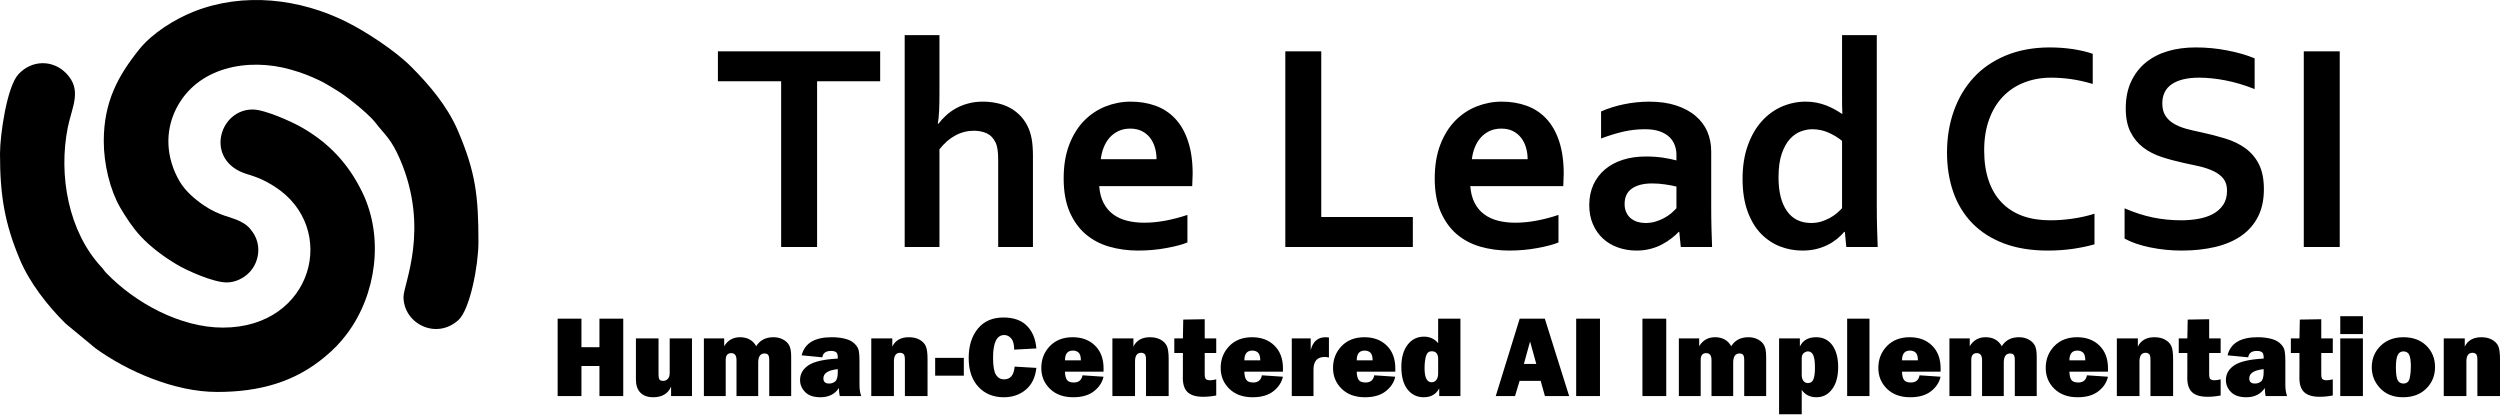
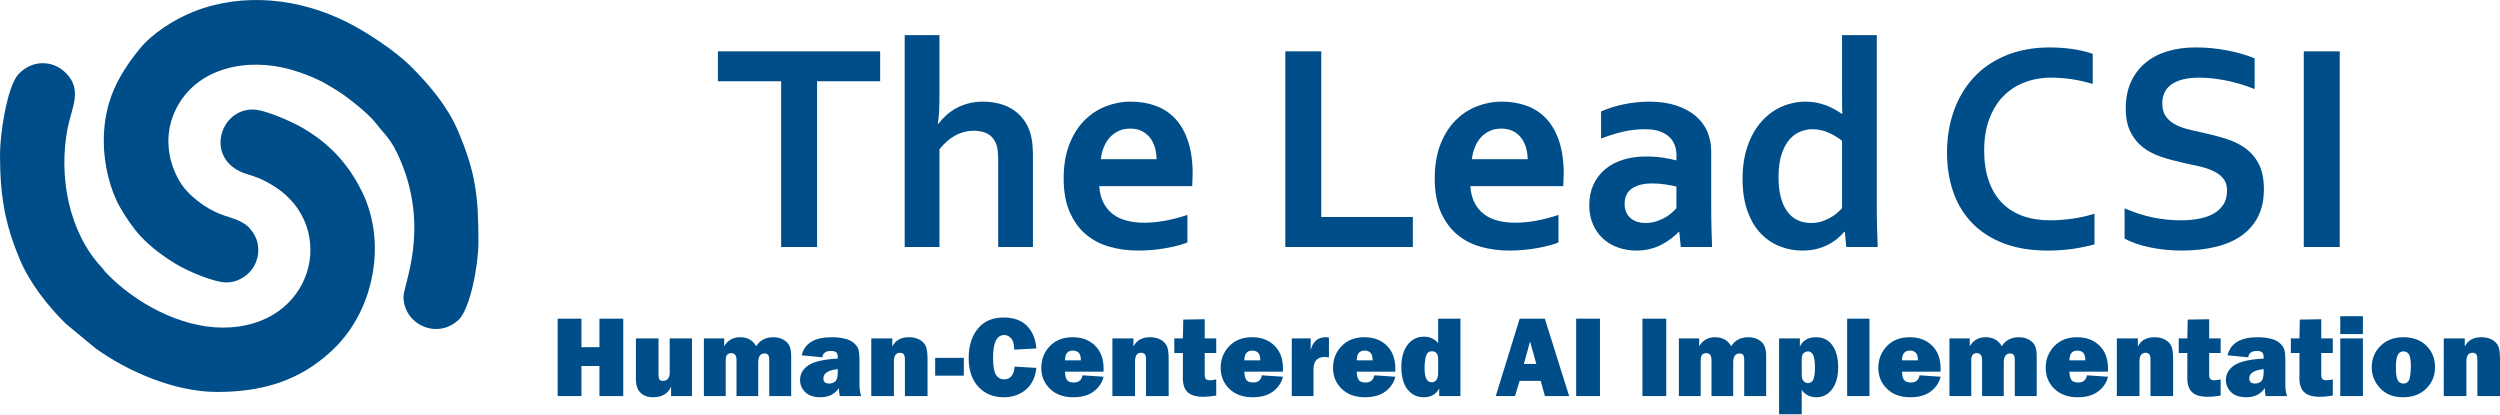
<svg xmlns="http://www.w3.org/2000/svg" width="2472" height="410" fill="none" viewBox="0 0 2472 410">
-   <path fill="currentColor" d="M807.946 244.208H772.4V80.368h-62.529V50.732h160.437v29.636h-62.362v163.84ZM928.931 91.812c0 7.268-.104 13.199-.334 17.878-.251 4.699-.648 8.897-1.253 12.656h.605c2.026-2.673 4.491-5.388 7.415-8.103 2.944-2.674 6.16-5.034 9.711-7.018 3.509-1.984 7.518-3.613 12.009-4.845 4.49-1.232 9.44-1.88 14.807-1.88 4.636 0 9.147.46 13.533 1.4 4.407.877 8.5 2.318 12.301 4.239 3.805 1.922 7.245 4.449 10.425 7.561 3.11 3.049 5.76 6.704 7.89 10.964 1.84 3.697 3.15 7.853 4.05 12.426.84 4.658 1.28 10.276 1.28 16.938v90.18h-34.359v-85.585c0-4.344-.208-7.895-.605-10.61-.397-2.757-1.024-5.137-2.026-7.163-2.026-4.24-4.887-7.247-8.625-8.981-3.76-1.733-8.062-2.61-12.886-2.61-6.621.083-12.761 1.67-18.421 4.782-5.638 3.049-10.776 7.602-15.517 13.575v96.592h-34.376V34.734h34.376v57.078Zm202.369 128.4c6.67 0 13.62-.648 20.83-1.984 7.26-1.337 14.57-3.258 21.99-5.723v27.213c-4.41 1.921-11.22 3.759-20.41 5.472-9.12 1.733-18.67 2.569-28.48 2.569-9.92 0-19.36-1.274-28.3-3.843-8.9-2.527-16.69-6.662-23.41-12.343-6.67-5.681-11.95-13.095-15.9-22.138-3.9-9.085-5.87-20.049-5.87-32.977 0-12.74 1.82-23.85 5.52-33.436 3.65-9.524 8.6-17.418 14.76-23.704 6.19-6.266 13.24-10.965 21.24-14.119 7.96-3.111 16.21-4.699 24.69-4.699 8.9 0 17.08 1.337 24.6 4.052 7.46 2.673 13.97 6.913 19.4 12.698 5.5 5.785 9.74 13.178 12.74 22.263 3.07 9.148 4.6 19.861 4.6 32.309-.11 4.782-.25 8.876-.44 12.238h-91.96c.5 6.516 1.92 12.051 4.35 16.687 2.42 4.595 5.53 8.354 9.48 11.215 3.9 2.861 8.44 4.992 13.64 6.266 5.22 1.336 10.86 1.984 16.93 1.984Zm-13.74-93.042c-4.34 0-8.18.794-11.59 2.381-3.36 1.629-6.29 3.738-8.75 6.516-2.46 2.757-4.39 5.973-5.83 9.628-1.48 3.655-2.42 7.56-2.9 11.695h55.09c0-4.135-.54-8.04-1.67-11.695-1.08-3.655-2.71-6.871-4.88-9.628-2.18-2.778-4.89-4.887-8.11-6.516-3.25-1.587-7.01-2.381-11.36-2.381ZM1306.46 50.732v163.841h90.56v29.635h-126.1V50.732h35.54Zm191.75 169.48c6.66 0 13.63-.648 20.84-1.984 7.27-1.337 14.58-3.258 21.97-5.723v27.213c-4.39 1.921-11.21 3.759-20.38 5.472-9.15 1.733-18.67 2.569-28.51 2.569-9.92 0-19.34-1.274-28.28-3.843-8.9-2.527-16.71-6.662-23.41-12.343-6.66-5.681-11.95-13.095-15.91-22.138-3.89-9.085-5.87-20.049-5.87-32.977 0-12.74 1.83-23.85 5.53-33.436 3.66-9.524 8.58-17.418 14.77-23.704 6.16-6.266 13.24-10.965 21.24-14.119 7.93-3.111 16.18-4.699 24.68-4.699 8.88 0 17.09 1.337 24.58 4.052 7.46 2.673 14 6.913 19.43 12.698 5.47 5.785 9.71 13.178 12.74 22.263 3.04 9.148 4.57 19.861 4.57 32.309-.08 4.782-.23 8.876-.44 12.238h-91.93c.48 6.516 1.92 12.051 4.34 16.687 2.42 4.595 5.51 8.354 9.48 11.215 3.89 2.861 8.44 4.992 13.62 6.266 5.24 1.336 10.86 1.984 16.94 1.984Zm-13.72-93.042c-4.35 0-8.21.794-11.62 2.381-3.36 1.629-6.26 3.738-8.73 6.516-2.46 2.757-4.4 5.973-5.82 9.628-1.49 3.655-2.43 7.56-2.93 11.695h55.12c0-4.135-.55-8.04-1.67-11.695-1.09-3.655-2.72-6.871-4.91-9.628-2.17-2.778-4.89-4.887-8.08-6.516-3.26-1.587-7.02-2.381-11.36-2.381Zm175.99 102.127h-.6c-1.93 2.025-4.2 4.093-6.92 6.223-2.71 2.11-5.82 4.135-9.27 6.015-3.47 1.88-7.31 3.362-11.55 4.49-4.26 1.149-8.85 1.734-13.78 1.734-6.67 0-12.89-1.024-18.67-3.112-5.83-2.068-10.76-5.075-14.92-8.981-4.13-3.905-7.41-8.583-9.77-14.18-2.38-5.535-3.55-11.738-3.55-18.567 0-7.539 1.38-14.264 4.09-20.3 2.76-5.973 6.62-11.006 11.51-15.141 4.93-4.156 10.82-7.31 17.67-9.482 6.83-2.172 14.43-3.258 22.72-3.258 6.08 0 11.65.397 16.79 1.128 5.08.793 9.59 1.733 13.43 2.757v-5.618c0-3.258-.54-6.433-1.67-9.44-1.09-3.049-2.86-5.723-5.35-8.104-2.46-2.36-5.68-4.197-9.62-5.618-3.95-1.378-8.8-2.067-14.48-2.067-6.91 0-13.86.731-20.82 2.255-6.91 1.546-14.47 3.864-22.58 6.913v-26.753c7.06-3.07 14.52-5.43 22.43-7.059 7.94-1.692 16.19-2.527 24.88-2.632 10.23 0 19.21 1.253 26.88 3.76 7.64 2.527 14.12 5.973 19.25 10.379 5.18 4.386 9.09 9.566 11.66 15.539 2.5 5.994 3.8 12.51 3.8 19.506v52.838c0 9.294.08 17.251.29 23.913.19 6.621.4 12.531.58 17.773h-30.95l-1.48-14.911Zm-2.82-44.84c-3.26-.794-7.02-1.483-11.26-2.13-4.24-.627-8.54-.94-12.84-.94-8.4 0-15.02 1.692-19.84 4.991-4.89 3.363-7.31 8.438-7.31 15.309 0 3.174.54 5.931 1.67 8.291 1.09 2.381 2.57 4.365 4.45 5.89 1.88 1.524 4.09 2.715 6.56 3.508 2.52.731 5.2 1.128 7.95 1.128 3.47 0 6.77-.439 9.84-1.378 3.05-.898 5.91-2.068 8.48-3.467a40.452 40.452 0 0 0 7.02-4.678c2.07-1.776 3.86-3.467 5.28-5.096v-21.428Zm133.08 36.047c3.36 0 6.58-.439 9.63-1.274a47.633 47.633 0 0 0 8.6-3.509c2.72-1.482 5.08-3.07 7.16-4.803 2.07-1.775 3.85-3.446 5.29-5.075v-66.56c-4.05-3.32-8.61-6.035-13.6-8.249-5.03-2.172-10.36-3.258-15.93-3.258-3.57 0-7.31.731-11.22 2.172-3.9 1.42-7.45 3.884-10.71 7.393-3.22 3.467-5.93 8.312-8.1 14.473-2.18 6.182-3.26 14.076-3.26 23.6 0 14.139 2.71 25.145 8.2 33.04 5.43 7.957 13.43 11.946 23.94 12.05Zm-67.69-43.607c0-12.239 1.67-23.203 5.08-32.789 3.36-9.566 8-17.627 13.82-24.143 5.83-6.516 12.55-11.361 20.05-14.619 7.56-3.217 15.37-4.846 23.46-4.846 3.8 0 7.37.355 10.77 1.003 3.36.689 6.56 1.629 9.53 2.757 3 1.19 5.78 2.464 8.39 3.905 2.61 1.483 5.03 2.966 7.27 4.49h.29c-.1-1.921-.21-4.636-.25-8.145-.04-3.55-.04-7.351-.04-11.507V34.734h34.35v167.788c0 9.294.11 17.251.3 23.913.21 6.621.39 12.594.6 17.773h-31.05l-1.44-14.953h-.59c-2.03 2.401-4.45 4.782-7.31 7.101-2.86 2.276-5.97 4.302-9.44 5.973-3.4 1.691-7.2 3.007-11.3 4.009-4.11.94-8.54 1.421-13.38 1.421-7.67 0-14.98-1.337-21.98-4.052-6.97-2.715-13.24-6.85-18.81-12.489-5.54-5.681-9.99-13.032-13.35-22.18-3.3-9.085-4.97-19.798-4.97-32.141ZM2028.22 76.798c-9.63 0-18.57 1.587-26.71 4.803-8.17 3.154-15.12 7.79-20.95 13.868-5.87 6.077-10.42 13.575-13.68 22.513-3.3 8.939-4.93 19.172-4.93 30.617 0 11.424 1.49 21.449 4.49 30.074 2.97 8.647 7.25 15.852 12.89 21.637 5.57 5.785 12.38 10.171 20.44 13.136 8.05 2.903 17.19 4.386 27.41 4.386 7.35 0 14.8-.543 22.4-1.671 7.67-1.086 14.77-2.715 21.45-4.845v30.283c-6.76 1.921-14.03 3.404-21.82 4.532-7.85 1.086-15.96 1.629-24.35 1.629-16.4 0-30.83-2.318-43.26-7.017-12.4-4.679-22.82-11.299-31.22-19.841-8.33-8.542-14.66-18.775-18.86-30.659-4.19-11.904-6.32-25.103-6.32-39.472 0-14.765 2.27-28.424 6.76-41.08 4.49-12.635 10.97-23.6 19.47-32.83 8.43-9.294 19-16.542 31.7-21.888 12.7-5.284 27.07-7.999 43.06-8.082 8.19 0 15.94.543 23.31 1.629 7.31 1.127 13.93 2.652 19.8 4.678V83.02c-7.71-2.318-14.91-3.884-21.57-4.824-6.62-.94-13.14-1.4-19.51-1.4Zm173.87 111.754c0-4.887-1.2-8.876-3.62-11.905-2.42-3.049-5.68-5.513-9.81-7.455-4.16-1.964-8.8-3.509-13.93-4.741-5.14-1.17-10.57-2.36-16.21-3.509-7.5-1.671-14.7-3.592-21.51-5.868-6.83-2.277-12.85-5.431-18.05-9.42-5.18-4.009-9.31-9.105-12.38-15.266-3.11-6.182-4.64-13.889-4.64-23.161 0-10.213 1.78-19.11 5.37-26.712 3.57-7.56 8.46-13.826 14.58-18.817 6.18-4.95 13.32-8.646 21.63-11.11 8.23-2.465 17.53-3.697 27.84-3.697 10.32 0 20.7.981 31.12 3.007 10.42 2.026 19.36 4.636 26.9 7.79v30.387c-10.02-3.968-19.65-6.829-28.88-8.604-9.19-1.775-17.88-2.673-25.96-2.673-11.66 0-20.66 2.13-26.96 6.37-6.33 4.26-9.49 10.63-9.49 19.13 0 4.929 1.03 8.98 3.12 12.196 2.06 3.154 4.82 5.765 8.37 7.853 3.57 2.068 7.67 3.739 12.3 5.033 4.6 1.233 9.48 2.36 14.66 3.446 8.21 1.734 16.02 3.76 23.41 6.036 7.46 2.214 14.08 5.367 19.87 9.419 5.72 4.114 10.31 9.336 13.68 15.852 3.34 6.516 5.03 14.869 5.03 24.999 0 10.421-1.92 19.443-5.79 27.045-3.84 7.623-9.33 13.93-16.43 18.922-7.06 4.929-15.67 8.646-25.77 11.069-10.18 2.402-21.24 3.592-33.29 3.592-10.53 0-20.89-1.023-31.06-3.112-10.17-2.067-18.63-4.991-25.4-8.73V205.99c9.59 4.157 18.88 7.164 27.97 9.044 9.02 1.858 18.42 2.798 28.05 2.798 5.57 0 11.11-.438 16.47-1.378 5.39-.877 10.24-2.465 14.54-4.678 4.28-2.235 7.75-5.243 10.36-9.106 2.61-3.801 3.91-8.479 3.91-14.118Zm75.89 55.658V50.733h35.55V244.21h-35.55Z" />
-   <path fill="currentColor" fill-rule="evenodd" d="M102.605 139.615c0 22.723 6.266 48.411 16.186 65.516 5.555 9.586 12.573 20.132 20.133 28.319 10.129 10.944 23.328 20.655 36.256 28.32 9.607 5.701 35.671 17.501 49.016 17.501 9.231 0 17.23-4.782 21.908-9.44 10.297-10.275 12.719-27.4 3.885-40.119-3.968-5.723-7.038-8.145-13.408-11.278-7.623-3.738-19.799-5.158-34.439-14.974-9.44-6.349-19.026-14.557-24.811-24.582-12.719-22.096-14.828-48.118-3.195-71.258 20.759-41.29 70.945-50.855 113.299-38.846 10.735 3.05 18.985 6.245 28.278 10.672 4.302 2.026 8.229 4.407 12.218 6.788 4.365 2.61 8.207 5.012 12.155 7.79 3.884 2.757 7.456 5.66 11.277 8.667 5.994 4.762 15.685 13.136 20.071 18.88 8.855 11.591 15.12 15.183 24.038 35.817 29.803 69.024 3.509 123.679 3.509 136.127 0 26.544 32.371 42.876 54.3 22.952 11.445-10.421 19.799-53.987 19.799-77.106 0-45.508-2.778-69.129-20.217-109.917-10.505-24.602-28.445-45.55-46.03-63.218-15.872-15.956-44.442-34.648-63.886-44.4-46.114-23.12-102.022-30.012-151.749-10.193-18.712 7.477-40.683 21.24-53.318 36.925-21.01 26.106-35.275 51.94-35.275 91.057Z" clip-rule="evenodd" />
-   <path fill="currentColor" fill-rule="evenodd" d="M0 151.979c0 41.707 4.72 68.878 19.402 104.09 9.649 23.224 27.505 46.113 45.424 63.823l29.615 24.519c31.034 22.451 77.9 43.148 120.254 43.148 41.247 0 76.543-9.503 106.679-34.857 8.479-7.121 14.933-13.554 21.846-22.806 29.113-39.033 36.443-95.297 15.245-139.301-13.846-28.737-33.415-49.747-61.777-65.536-8.708-4.845-34.856-16.791-46.844-16.791-31.849 0-46.009 45.111-12.698 61.15 8.751 4.198 17.126 4.031 34.355 15.037 63.678 40.642 38.512 139.468-51.104 139.468-42.271 0-86.964-24.56-115.201-53.903-2.276-2.339-2.589-3.425-4.72-5.723-32.621-34.856-42.98-90.618-33.436-138.382 4.01-20.028 14.598-36.966-1.692-53.527-13.345-13.576-33.958-13.158-47.074.96C6.788 85.691 0 133.56 0 151.98Z" clip-rule="evenodd" />
-   <path fill="currentColor" d="M616.266 315.087v76.563h-23.537v-29.74h-17.793v29.74h-23.538v-76.563h23.538v28.236h17.793v-28.236h23.537Zm67.959 19.506v57.057H663.57v-9.377c-3.028 7.017-8.938 10.526-17.731 10.526-5.409 0-9.607-1.525-12.593-4.532-2.966-2.987-4.449-7.31-4.449-12.907v-40.767h22.368v35.88c0 2.276.313 3.843.919 4.762.647.919 1.838 1.378 3.634 1.378 1.921 0 3.467-.689 4.678-2.047 1.211-1.357 1.796-3.299 1.796-5.764v-34.209h22.033Zm98.096 57.057h-21.699v-35.692c0-2.381-.355-4.052-1.045-5.012-.689-.961-1.879-1.42-3.634-1.42-4.135 0-6.223 3.028-6.223 9.126v32.998h-21.47V356c0-4.553-1.754-6.829-5.263-6.829-3.613 0-5.409 2.276-5.409 6.829v35.65h-21.574v-57.057h20.071v7.727c3.613-5.91 8.813-8.876 15.663-8.876 7.331 0 12.698 2.966 15.998 8.876 3.696-5.91 9.377-8.876 17.021-8.876 3.655 0 6.871.773 9.628 2.298 2.798 1.524 4.803 3.508 6.056 5.91 1.232 2.402 1.88 6.14 1.88 11.194v38.804Zm69.254 0h-21.219c-.543-2.443-.815-5.096-.815-7.978-4.03 6.078-10.129 9.127-18.316 9.127-6.745 0-11.779-1.734-15.12-5.159-3.342-3.446-5.012-7.372-5.012-11.8 0-6.014 2.735-10.86 8.207-14.577 5.472-3.718 15.162-5.952 29.093-6.704v-1.295c0-2.527-.564-4.198-1.692-5.033-1.128-.815-2.799-1.232-4.971-1.232-5.137 0-7.998 2.088-8.604 6.307l-20.425-1.963c2.903-11.926 12.823-17.899 29.719-17.899 4.594 0 8.813.46 12.656 1.379s6.892 2.339 9.126 4.281c2.235 1.963 3.739 4.01 4.511 6.161.773 2.193 1.149 6.349 1.149 12.51v22.764c0 4.324.585 8.041 1.713 11.111Zm-23.182-26.649c-9.482 1.003-14.223 4.052-14.223 9.127 0 3.404 1.88 5.117 5.639 5.117 2.381 0 4.407-.711 6.077-2.131 1.671-1.399 2.507-4.532 2.507-9.377v-2.736Zm88.76 26.649h-22.389v-35.922c0-2.965-.438-4.845-1.357-5.659-.919-.815-2.047-1.233-3.425-1.233-4.052 0-6.078 2.841-6.078 8.521v34.293h-22.388v-57.057h20.78v8.082c3.049-6.14 8.521-9.231 16.395-9.231 4.135 0 7.623.815 10.505 2.402 2.84 1.587 4.887 3.634 6.119 6.161 1.211 2.506 1.838 6.892 1.838 13.137v36.506Zm35.88-37.78v17.564h-28.341V353.87h28.341Zm50.247 8.625 21.47 1.274c-1 9.356-4.47 16.52-10.38 21.511-5.91 5.013-13.18 7.519-21.803 7.519-10.4 0-18.775-3.446-25.145-10.317-6.39-6.871-9.586-16.374-9.586-28.466 0-12.009 3.028-21.679 9.064-29.051 6.057-7.351 14.494-11.027 25.312-11.027 10.128 0 17.898 2.778 23.348 8.375 5.41 5.576 8.48 13.011 9.19 22.221l-21.93 1.191c0-5.096-.96-8.772-2.922-11.048-1.942-2.277-4.26-3.405-6.892-3.405-7.372 0-11.069 7.435-11.069 22.347 0 8.333.961 14.014 2.882 17 1.922 3.008 4.616 4.49 8.083 4.49 6.182 0 9.648-4.197 10.378-12.614Zm67.1 8.605 20.78 1.399c-1.23 5.618-4.38 10.4-9.46 14.369-5.05 3.947-11.9 5.931-20.53 5.931-9.6 0-17.25-2.778-22.97-8.333-5.72-5.556-8.56-12.427-8.56-20.634 0-8.542 2.8-15.727 8.46-21.595 5.64-5.869 13.17-8.793 22.57-8.793 9.13 0 16.48 2.757 22.1 8.292 5.64 5.513 8.44 13.032 8.44 22.555 0 .773 0 1.859-.05 3.237h-38.11c.08 3.634.71 6.307 1.92 8.062 1.17 1.733 3.45 2.631 6.83 2.631 4.87 0 7.73-2.381 8.58-7.121Zm-1.6-14.808c-.05-3.822-.82-6.37-2.3-7.685-1.48-1.316-3.34-1.964-5.58-1.964-5.24 0-7.85 3.217-7.85 9.649h15.73Zm86.79 35.358h-22.39v-35.922c0-2.965-.43-4.845-1.35-5.659-.92-.815-2.05-1.233-3.43-1.233-4.05 0-6.08 2.841-6.08 8.521v34.293h-22.38v-57.057h20.78v8.082c3.05-6.14 8.52-9.231 16.39-9.231 4.16 0 7.62.815 10.51 2.402 2.84 1.587 4.88 3.634 6.11 6.161 1.24 2.506 1.84 6.892 1.84 13.137v36.506Zm47.04-57.057v14.473h-11.39v21.01c0 2.903.55 4.595 1.63 5.138 1.09.543 2.22.814 3.36.814 1.8 0 3.91-.313 6.4-.919v15.956c-4.41.836-8.76 1.274-13 1.274-6.89 0-11.94-1.483-15.18-4.448-3.21-2.945-4.84-7.665-4.84-14.139l.06-6.683v-18.003h-8.5v-14.473h8.5l.35-18.587 21.22-.355v18.942h11.39Zm45.15 36.507 20.78 1.399c-1.23 5.618-4.39 10.4-9.44 14.369-5.06 3.947-11.91 5.931-20.53 5.931-9.61 0-17.27-2.778-23-8.333-5.7-5.556-8.56-12.427-8.56-20.634 0-8.542 2.82-15.727 8.46-21.595 5.64-5.869 13.18-8.793 22.6-8.793 9.1 0 16.48 2.757 22.09 8.292 5.62 5.513 8.44 13.032 8.44 22.555 0 .773-.02 1.859-.06 3.237h-38.12c.09 3.634.71 6.307 1.93 8.062 1.19 1.733 3.46 2.631 6.82 2.631 4.89 0 7.73-2.381 8.59-7.121Zm-1.61-14.808c-.04-3.822-.79-6.37-2.3-7.685-1.48-1.316-3.34-1.964-5.55-1.964-5.24 0-7.88 3.217-7.88 9.649h15.73Zm52.63 35.358h-21.47v-57.057h18.71v11.654c2.13-8.542 7.04-12.803 14.79-12.803.79 0 1.86.084 3.24.23v19.841c-1.57-.355-2.97-.564-4.18-.564-7.39 0-11.09 4.156-11.09 12.447v26.252Zm60.08-20.55 20.76 1.399c-1.21 5.618-4.36 10.4-9.44 14.369-5.05 3.947-11.9 5.931-20.53 5.931-9.6 0-17.25-2.778-22.97-8.333-5.72-5.556-8.58-12.427-8.58-20.634 0-8.542 2.82-15.727 8.46-21.595 5.63-5.869 13.17-8.793 22.59-8.793 9.11 0 16.48 2.757 22.1 8.292 5.62 5.513 8.44 13.032 8.44 22.555 0 .773-.02 1.859-.07 3.237h-38.09c.06 3.634.69 6.307 1.9 8.062 1.19 1.733 3.47 2.631 6.83 2.631 4.89 0 7.73-2.381 8.6-7.121Zm-1.6-14.808c-.05-3.822-.82-6.37-2.3-7.685-1.5-1.316-3.36-1.964-5.58-1.964-5.24 0-7.85 3.217-7.85 9.649h15.73Zm86.81 35.358h-20.98v-7.581c-3.12 5.806-8.21 8.73-15.33 8.73-6.56 0-11.89-2.569-15.98-7.707-4.07-5.137-6.12-12.593-6.12-22.367 0-9.148 2.05-16.416 6.16-21.804 4.09-5.367 9.52-8.041 16.27-8.041 5.66 0 10.3 2.131 13.95 6.433v-24.226h22.03v76.563Zm-22.03-36.653c0-5.095-2.11-7.664-6.29-7.664-2.94 0-4.86 1.629-5.78 4.887-.9 3.237-1.36 7.226-1.36 11.925 0 9.231 2.34 13.846 7.02 13.846 1.77 0 3.3-.73 4.53-2.192 1.25-1.462 1.88-3.697 1.88-6.684v-14.118Zm105.59 36.653-4.21-15.037h-20.85l-4.53 15.037h-19.05l23.69-76.563h24.83l24.08 76.563h-23.96Zm-20.8-31.807h12.26l-6.16-22.18-6.1 22.18Zm75.23-44.756v76.563h-23.54v-76.563h23.54Zm65.52 0v76.563h-23.54v-76.563h23.54Zm98.8 76.563h-21.7v-35.692c0-2.381-.33-4.052-1.02-5.012-.69-.961-1.9-1.42-3.64-1.42-4.15 0-6.24 3.028-6.24 9.126v32.998h-21.45V356c0-4.553-1.77-6.829-5.26-6.829-3.64 0-5.43 2.276-5.43 6.829v35.65h-21.58v-57.057h20.1v7.727c3.59-5.91 8.79-8.876 15.64-8.876 7.35 0 12.7 2.966 16.02 8.876 3.69-5.91 9.37-8.876 17-8.876 3.65 0 6.87.773 9.65 2.298 2.79 1.524 4.8 3.508 6.03 5.91 1.25 2.402 1.88 6.14 1.88 11.194v38.804Zm35.17 18.003h-22.39v-75.06h20.55v8.082c2.88-6.14 8.25-9.231 16.1-9.231 6.81 0 12.14 2.632 16 7.916 3.85 5.304 5.77 12.489 5.77 21.615 0 9.106-1.97 16.374-5.91 21.741-3.93 5.368-9.13 8.083-15.6 8.083-6.35 0-11.2-2.444-14.52-7.289v24.143Zm0-38.888c0 2.548.56 4.511 1.73 5.911 1.15 1.399 2.59 2.109 4.31 2.109 2.67 0 4.51-1.253 5.53-3.738 1-2.486 1.5-6.307 1.5-11.445 0-5.952-.56-10.129-1.73-12.531-1.15-2.423-2.88-3.613-5.18-3.613-1.4 0-2.76.522-4.11 1.608-1.36 1.107-2.05 2.861-2.05 5.326v16.373Zm66.98-55.678v76.563h-22.06v-76.563h22.06Zm49.52 56.013 20.78 1.399c-1.24 5.618-4.39 10.4-9.44 14.369-5.06 3.947-11.91 5.931-20.53 5.931-9.61 0-17.28-2.778-22.98-8.333-5.72-5.556-8.58-12.427-8.58-20.634 0-8.542 2.82-15.727 8.46-21.595 5.64-5.869 13.18-8.793 22.6-8.793 9.1 0 16.47 2.757 22.09 8.292 5.62 5.513 8.44 13.032 8.44 22.555 0 .773-.02 1.859-.06 3.237h-38.12c.08 3.634.71 6.307 1.92 8.062 1.19 1.733 3.47 2.631 6.83 2.631 4.89 0 7.73-2.381 8.59-7.121Zm-1.61-14.808c-.04-3.822-.8-6.37-2.3-7.685-1.48-1.316-3.34-1.964-5.56-1.964-5.24 0-7.87 3.217-7.87 9.649h15.73Zm117.47 35.358h-21.67v-35.692c0-2.381-.36-4.052-1.05-5.012-.69-.961-1.88-1.42-3.63-1.42-4.16 0-6.23 3.028-6.23 9.126v32.998h-21.47V356c0-4.553-1.75-6.829-5.26-6.829-3.61 0-5.41 2.276-5.41 6.829v35.65h-21.59v-57.057h20.09v7.727c3.59-5.91 8.81-8.876 15.66-8.876 7.33 0 12.7 2.966 16 8.876 3.7-5.91 9.38-8.876 17.02-8.876 3.66 0 6.85.773 9.63 2.298 2.8 1.524 4.8 3.508 6.06 5.91 1.23 2.402 1.85 6.14 1.85 11.194v38.804Zm49.67-20.55 20.76 1.399c-1.21 5.618-4.37 10.4-9.44 14.369-5.06 3.947-11.91 5.931-20.53 5.931-9.61 0-17.25-2.778-22.98-8.333-5.72-5.556-8.58-12.427-8.58-20.634 0-8.542 2.82-15.727 8.46-21.595 5.66-5.869 13.18-8.793 22.6-8.793 9.1 0 16.47 2.757 22.09 8.292 5.62 5.513 8.44 13.032 8.44 22.555 0 .773-.02 1.859-.06 3.237h-38.1c.07 3.634.71 6.307 1.9 8.062 1.19 1.733 3.47 2.631 6.83 2.631 4.89 0 7.73-2.381 8.61-7.121Zm-1.61-14.808c-.04-3.822-.81-6.37-2.3-7.685-1.5-1.316-3.36-1.964-5.57-1.964-5.25 0-7.86 3.217-7.86 9.649h15.73Zm86.8 35.358h-22.39v-35.922c0-2.965-.44-4.845-1.36-5.659-.92-.815-2.05-1.233-3.42-1.233-4.06 0-6.08 2.841-6.08 8.521v34.293h-22.39v-57.057h20.78v8.082c3.05-6.14 8.52-9.231 16.39-9.231 4.14 0 7.63.815 10.51 2.402 2.84 1.587 4.89 3.634 6.12 6.161 1.21 2.506 1.84 6.892 1.84 13.137v36.506Zm47.01-57.057v14.473h-11.36v21.01c0 2.903.54 4.595 1.63 5.138a7.28 7.28 0 0 0 3.34.814c1.79 0 3.92-.313 6.39-.919v15.956c-4.39.836-8.73 1.274-12.99 1.274-6.89 0-11.93-1.483-15.16-4.448-3.22-2.945-4.85-7.665-4.85-14.139l.06-6.683v-18.003h-8.5v-14.473h8.5l.34-18.587 21.24-.355v18.942h11.36Zm65.7 57.057h-21.24c-.54-2.443-.79-5.096-.79-7.978-4.05 6.078-10.15 9.127-18.34 9.127-6.72 0-11.76-1.734-15.12-5.159-3.34-3.446-5.01-7.372-5.01-11.8 0-6.014 2.73-10.86 8.21-14.577 5.47-3.718 15.18-5.952 29.11-6.704v-1.295c0-2.527-.58-4.198-1.71-5.033-1.13-.815-2.8-1.232-4.97-1.232-5.14 0-8 2.088-8.59 6.307l-20.44-1.963c2.92-11.926 12.82-17.899 29.74-17.899 4.59 0 8.79.46 12.63 1.379 3.84.919 6.89 2.339 9.13 4.281 2.23 1.963 3.76 4.01 4.51 6.161.77 2.193 1.15 6.349 1.15 12.51v22.764c0 4.324.58 8.041 1.73 11.111Zm-23.18-26.649c-9.5 1.003-14.24 4.052-14.24 9.127 0 3.404 1.88 5.117 5.64 5.117 2.38 0 4.4-.711 6.09-2.131 1.65-1.399 2.51-4.532 2.51-9.377v-2.736Zm68.36-30.408v14.473h-11.39v21.01c0 2.903.55 4.595 1.63 5.138 1.09.543 2.22.814 3.36.814 1.8 0 3.91-.313 6.4-.919v15.956c-4.41.836-8.76 1.274-13.02 1.274-6.87 0-11.92-1.483-15.16-4.448-3.21-2.945-4.84-7.665-4.84-14.139l.06-6.683v-18.003h-8.5v-14.473h8.5l.35-18.587 21.22-.355v18.942h11.39Zm29.78-21.929v17.689h-22.39v-17.689h22.39Zm0 21.929v57.057h-22.39v-57.057h22.39Zm39.64 58.206c-9.46 0-16.96-2.966-22.52-8.834-5.57-5.89-8.37-12.803-8.37-20.718 0-8.5 2.92-15.601 8.73-21.282 5.8-5.68 13.34-8.521 22.66-8.521 9.37 0 16.91 2.799 22.62 8.396 5.7 5.618 8.56 12.635 8.56 21.094 0 8.5-2.9 15.6-8.67 21.302-5.78 5.702-13.43 8.563-23.01 8.563Zm.33-13.554c3.45 0 5.58-1.797 6.31-5.41.77-3.592 1.15-7.372 1.15-11.298 0-5.347-.53-9.19-1.59-11.549-1.11-2.36-3.01-3.53-5.81-3.53-2.57 0-4.45 1.211-5.62 3.655-1.19 2.422-1.79 6.411-1.79 11.988 0 6.537.63 10.86 1.84 12.969 1.23 2.13 3.07 3.175 5.51 3.175ZM2472 391.65h-22.37v-35.922c0-2.965-.44-4.845-1.36-5.659-.91-.815-2.04-1.233-3.42-1.233-4.05 0-6.08 2.841-6.08 8.521v34.293h-22.39v-57.057h20.78v8.082c3.05-6.14 8.53-9.231 16.4-9.231 4.13 0 7.62.815 10.48 2.402 2.86 1.587 4.91 3.634 6.14 6.161 1.21 2.506 1.82 6.892 1.82 13.137v36.506Z" />
+   <path fill="#004E89" d="M807.946 244.208H772.4V80.368h-62.529V50.732h160.437v29.636h-62.362v163.84ZM928.931 91.812c0 7.268-.104 13.199-.334 17.878-.251 4.699-.648 8.897-1.253 12.656h.605c2.026-2.673 4.491-5.388 7.415-8.103 2.944-2.674 6.16-5.034 9.711-7.018 3.509-1.984 7.518-3.613 12.009-4.845 4.49-1.232 9.44-1.88 14.807-1.88 4.636 0 9.147.46 13.533 1.4 4.407.877 8.5 2.318 12.301 4.239 3.805 1.922 7.245 4.449 10.425 7.561 3.11 3.049 5.76 6.704 7.89 10.964 1.84 3.697 3.15 7.853 4.05 12.426.84 4.658 1.28 10.276 1.28 16.938v90.18h-34.359v-85.585c0-4.344-.208-7.895-.605-10.61-.397-2.757-1.024-5.137-2.026-7.163-2.026-4.24-4.887-7.247-8.625-8.981-3.76-1.733-8.062-2.61-12.886-2.61-6.621.083-12.761 1.67-18.421 4.782-5.638 3.049-10.776 7.602-15.517 13.575v96.592h-34.376V34.734h34.376v57.078Zm202.369 128.4c6.67 0 13.62-.648 20.83-1.984 7.26-1.337 14.57-3.258 21.99-5.723v27.213c-4.41 1.921-11.22 3.759-20.41 5.472-9.12 1.733-18.67 2.569-28.48 2.569-9.92 0-19.36-1.274-28.3-3.843-8.9-2.527-16.69-6.662-23.41-12.343-6.67-5.681-11.95-13.095-15.9-22.138-3.9-9.085-5.87-20.049-5.87-32.977 0-12.74 1.82-23.85 5.52-33.436 3.65-9.524 8.6-17.418 14.76-23.704 6.19-6.266 13.24-10.965 21.24-14.119 7.96-3.111 16.21-4.699 24.69-4.699 8.9 0 17.08 1.337 24.6 4.052 7.46 2.673 13.97 6.913 19.4 12.698 5.5 5.785 9.74 13.178 12.74 22.263 3.07 9.148 4.6 19.861 4.6 32.309-.11 4.782-.25 8.876-.44 12.238h-91.96c.5 6.516 1.92 12.051 4.35 16.687 2.42 4.595 5.53 8.354 9.48 11.215 3.9 2.861 8.44 4.992 13.64 6.266 5.22 1.336 10.86 1.984 16.93 1.984Zm-13.74-93.042c-4.34 0-8.18.794-11.59 2.381-3.36 1.629-6.29 3.738-8.75 6.516-2.46 2.757-4.39 5.973-5.83 9.628-1.48 3.655-2.42 7.56-2.9 11.695h55.09c0-4.135-.54-8.04-1.67-11.695-1.08-3.655-2.71-6.871-4.88-9.628-2.18-2.778-4.89-4.887-8.11-6.516-3.25-1.587-7.01-2.381-11.36-2.381ZM1306.46 50.732v163.841h90.56v29.635h-126.1V50.732h35.54Zm191.75 169.48c6.66 0 13.63-.648 20.84-1.984 7.27-1.337 14.58-3.258 21.97-5.723v27.213c-4.39 1.921-11.21 3.759-20.38 5.472-9.15 1.733-18.67 2.569-28.51 2.569-9.92 0-19.34-1.274-28.28-3.843-8.9-2.527-16.71-6.662-23.41-12.343-6.66-5.681-11.95-13.095-15.91-22.138-3.89-9.085-5.87-20.049-5.87-32.977 0-12.74 1.83-23.85 5.53-33.436 3.66-9.524 8.58-17.418 14.77-23.704 6.16-6.266 13.24-10.965 21.24-14.119 7.93-3.111 16.18-4.699 24.68-4.699 8.88 0 17.09 1.337 24.58 4.052 7.46 2.673 14 6.913 19.43 12.698 5.47 5.785 9.71 13.178 12.74 22.263 3.04 9.148 4.57 19.861 4.57 32.309-.08 4.782-.23 8.876-.44 12.238h-91.93c.48 6.516 1.92 12.051 4.34 16.687 2.42 4.595 5.51 8.354 9.48 11.215 3.89 2.861 8.44 4.992 13.62 6.266 5.24 1.336 10.86 1.984 16.94 1.984Zm-13.72-93.042c-4.35 0-8.21.794-11.62 2.381-3.36 1.629-6.26 3.738-8.73 6.516-2.46 2.757-4.4 5.973-5.82 9.628-1.49 3.655-2.43 7.56-2.93 11.695h55.12c0-4.135-.55-8.04-1.67-11.695-1.09-3.655-2.72-6.871-4.91-9.628-2.17-2.778-4.89-4.887-8.08-6.516-3.26-1.587-7.02-2.381-11.36-2.381Zm175.99 102.127h-.6c-1.93 2.025-4.2 4.093-6.92 6.223-2.71 2.11-5.82 4.135-9.27 6.015-3.47 1.88-7.31 3.362-11.55 4.49-4.26 1.149-8.85 1.734-13.78 1.734-6.67 0-12.89-1.024-18.67-3.112-5.83-2.068-10.76-5.075-14.92-8.981-4.13-3.905-7.41-8.583-9.77-14.18-2.38-5.535-3.55-11.738-3.55-18.567 0-7.539 1.38-14.264 4.09-20.3 2.76-5.973 6.62-11.006 11.51-15.141 4.93-4.156 10.82-7.31 17.67-9.482 6.83-2.172 14.43-3.258 22.72-3.258 6.08 0 11.65.397 16.79 1.128 5.08.793 9.59 1.733 13.43 2.757v-5.618c0-3.258-.54-6.433-1.67-9.44-1.09-3.049-2.86-5.723-5.35-8.104-2.46-2.36-5.68-4.197-9.62-5.618-3.95-1.378-8.8-2.067-14.48-2.067-6.91 0-13.86.731-20.82 2.255-6.91 1.546-14.47 3.864-22.58 6.913v-26.753c7.06-3.07 14.52-5.43 22.43-7.059 7.94-1.692 16.19-2.527 24.88-2.632 10.23 0 19.21 1.253 26.88 3.76 7.64 2.527 14.12 5.973 19.25 10.379 5.18 4.386 9.09 9.566 11.66 15.539 2.5 5.994 3.8 12.51 3.8 19.506v52.838c0 9.294.08 17.251.29 23.913.19 6.621.4 12.531.58 17.773h-30.95l-1.48-14.911Zm-2.82-44.84c-3.26-.794-7.02-1.483-11.26-2.13-4.24-.627-8.54-.94-12.84-.94-8.4 0-15.02 1.692-19.84 4.991-4.89 3.363-7.31 8.438-7.31 15.309 0 3.174.54 5.931 1.67 8.291 1.09 2.381 2.57 4.365 4.45 5.89 1.88 1.524 4.09 2.715 6.56 3.508 2.52.731 5.2 1.128 7.95 1.128 3.47 0 6.77-.439 9.84-1.378 3.05-.898 5.91-2.068 8.48-3.467a40.452 40.452 0 0 0 7.02-4.678c2.07-1.776 3.86-3.467 5.28-5.096v-21.428Zm133.08 36.047c3.36 0 6.58-.439 9.63-1.274a47.633 47.633 0 0 0 8.6-3.509c2.72-1.482 5.08-3.07 7.16-4.803 2.07-1.775 3.85-3.446 5.29-5.075v-66.56c-4.05-3.32-8.61-6.035-13.6-8.249-5.03-2.172-10.36-3.258-15.93-3.258-3.57 0-7.31.731-11.22 2.172-3.9 1.42-7.45 3.884-10.71 7.393-3.22 3.467-5.93 8.312-8.1 14.473-2.18 6.182-3.26 14.076-3.26 23.6 0 14.139 2.71 25.145 8.2 33.04 5.43 7.957 13.43 11.946 23.94 12.05Zm-67.69-43.607c0-12.239 1.67-23.203 5.08-32.789 3.36-9.566 8-17.627 13.82-24.143 5.83-6.516 12.55-11.361 20.05-14.619 7.56-3.217 15.37-4.846 23.46-4.846 3.8 0 7.37.355 10.77 1.003 3.36.689 6.56 1.629 9.53 2.757 3 1.19 5.78 2.464 8.39 3.905 2.61 1.483 5.03 2.966 7.27 4.49h.29c-.1-1.921-.21-4.636-.25-8.145-.04-3.55-.04-7.351-.04-11.507V34.734h34.35v167.788c0 9.294.11 17.251.3 23.913.21 6.621.39 12.594.6 17.773h-31.05l-1.44-14.953h-.59c-2.03 2.401-4.45 4.782-7.31 7.101-2.86 2.276-5.97 4.302-9.44 5.973-3.4 1.691-7.2 3.007-11.3 4.009-4.11.94-8.54 1.421-13.38 1.421-7.67 0-14.98-1.337-21.98-4.052-6.97-2.715-13.24-6.85-18.81-12.489-5.54-5.681-9.99-13.032-13.35-22.18-3.3-9.085-4.97-19.798-4.97-32.141ZM2028.22 76.798c-9.63 0-18.57 1.587-26.71 4.803-8.17 3.154-15.12 7.79-20.95 13.868-5.87 6.077-10.42 13.575-13.68 22.513-3.3 8.939-4.93 19.172-4.93 30.617 0 11.424 1.49 21.449 4.49 30.074 2.97 8.647 7.25 15.852 12.89 21.637 5.57 5.785 12.38 10.171 20.44 13.136 8.05 2.903 17.19 4.386 27.41 4.386 7.35 0 14.8-.543 22.4-1.671 7.67-1.086 14.77-2.715 21.45-4.845v30.283c-6.76 1.921-14.03 3.404-21.82 4.532-7.85 1.086-15.96 1.629-24.35 1.629-16.4 0-30.83-2.318-43.26-7.017-12.4-4.679-22.82-11.299-31.22-19.841-8.33-8.542-14.66-18.775-18.86-30.659-4.19-11.904-6.32-25.103-6.32-39.472 0-14.765 2.27-28.424 6.76-41.08 4.49-12.635 10.97-23.6 19.47-32.83 8.43-9.294 19-16.542 31.7-21.888 12.7-5.284 27.07-7.999 43.06-8.082 8.19 0 15.94.543 23.31 1.629 7.31 1.127 13.93 2.652 19.8 4.678V83.02c-7.71-2.318-14.91-3.884-21.57-4.824-6.62-.94-13.14-1.4-19.51-1.4Zm173.87 111.754c0-4.887-1.2-8.876-3.62-11.905-2.42-3.049-5.68-5.513-9.81-7.455-4.16-1.964-8.8-3.509-13.93-4.741-5.14-1.17-10.57-2.36-16.21-3.509-7.5-1.671-14.7-3.592-21.51-5.868-6.83-2.277-12.85-5.431-18.05-9.42-5.18-4.009-9.31-9.105-12.38-15.266-3.11-6.182-4.64-13.889-4.64-23.161 0-10.213 1.78-19.11 5.37-26.712 3.57-7.56 8.46-13.826 14.58-18.817 6.18-4.95 13.32-8.646 21.63-11.11 8.23-2.465 17.53-3.697 27.84-3.697 10.32 0 20.7.981 31.12 3.007 10.42 2.026 19.36 4.636 26.9 7.79v30.387c-10.02-3.968-19.65-6.829-28.88-8.604-9.19-1.775-17.88-2.673-25.96-2.673-11.66 0-20.66 2.13-26.96 6.37-6.33 4.26-9.49 10.63-9.49 19.13 0 4.929 1.03 8.98 3.12 12.196 2.06 3.154 4.82 5.765 8.37 7.853 3.57 2.068 7.67 3.739 12.3 5.033 4.6 1.233 9.48 2.36 14.66 3.446 8.21 1.734 16.02 3.76 23.41 6.036 7.46 2.214 14.08 5.367 19.87 9.419 5.72 4.114 10.31 9.336 13.68 15.852 3.34 6.516 5.03 14.869 5.03 24.999 0 10.421-1.92 19.443-5.79 27.045-3.84 7.623-9.33 13.93-16.43 18.922-7.06 4.929-15.67 8.646-25.77 11.069-10.18 2.402-21.24 3.592-33.29 3.592-10.53 0-20.89-1.023-31.06-3.112-10.17-2.067-18.63-4.991-25.4-8.73V205.99c9.59 4.157 18.88 7.164 27.97 9.044 9.02 1.858 18.42 2.798 28.05 2.798 5.57 0 11.11-.438 16.47-1.378 5.39-.877 10.24-2.465 14.54-4.678 4.28-2.235 7.75-5.243 10.36-9.106 2.61-3.801 3.91-8.479 3.91-14.118Zm75.89 55.658V50.733h35.55V244.21h-35.55Z" />
+   <path fill="#004E89" fill-rule="evenodd" d="M102.605 139.615c0 22.723 6.266 48.411 16.186 65.516 5.555 9.586 12.573 20.132 20.133 28.319 10.129 10.944 23.328 20.655 36.256 28.32 9.607 5.701 35.671 17.501 49.016 17.501 9.231 0 17.23-4.782 21.908-9.44 10.297-10.275 12.719-27.4 3.885-40.119-3.968-5.723-7.038-8.145-13.408-11.278-7.623-3.738-19.799-5.158-34.439-14.974-9.44-6.349-19.026-14.557-24.811-24.582-12.719-22.096-14.828-48.118-3.195-71.258 20.759-41.29 70.945-50.855 113.299-38.846 10.735 3.05 18.985 6.245 28.278 10.672 4.302 2.026 8.229 4.407 12.218 6.788 4.365 2.61 8.207 5.012 12.155 7.79 3.884 2.757 7.456 5.66 11.277 8.667 5.994 4.762 15.685 13.136 20.071 18.88 8.855 11.591 15.12 15.183 24.038 35.817 29.803 69.024 3.509 123.679 3.509 136.127 0 26.544 32.371 42.876 54.3 22.952 11.445-10.421 19.799-53.987 19.799-77.106 0-45.508-2.778-69.129-20.217-109.917-10.505-24.602-28.445-45.55-46.03-63.218-15.872-15.956-44.442-34.648-63.886-44.4-46.114-23.12-102.022-30.012-151.749-10.193-18.712 7.477-40.683 21.24-53.318 36.925-21.01 26.106-35.275 51.94-35.275 91.057Z" clip-rule="evenodd" />
+   <path fill="#004E89" fill-rule="evenodd" d="M0 151.979c0 41.707 4.72 68.878 19.402 104.09 9.649 23.224 27.505 46.113 45.424 63.823l29.615 24.519c31.034 22.451 77.9 43.148 120.254 43.148 41.247 0 76.543-9.503 106.679-34.857 8.479-7.121 14.933-13.554 21.846-22.806 29.113-39.033 36.443-95.297 15.245-139.301-13.846-28.737-33.415-49.747-61.777-65.536-8.708-4.845-34.856-16.791-46.844-16.791-31.849 0-46.009 45.111-12.698 61.15 8.751 4.198 17.126 4.031 34.355 15.037 63.678 40.642 38.512 139.468-51.104 139.468-42.271 0-86.964-24.56-115.201-53.903-2.276-2.339-2.589-3.425-4.72-5.723-32.621-34.856-42.98-90.618-33.436-138.382 4.01-20.028 14.598-36.966-1.692-53.527-13.345-13.576-33.958-13.158-47.074.96C6.788 85.691 0 133.56 0 151.98Z" clip-rule="evenodd" />
+   <path fill="#004E89" d="M616.266 315.087v76.563h-23.537v-29.74h-17.793v29.74h-23.538v-76.563h23.538v28.236h17.793v-28.236h23.537Zm67.959 19.506v57.057H663.57v-9.377c-3.028 7.017-8.938 10.526-17.731 10.526-5.409 0-9.607-1.525-12.593-4.532-2.966-2.987-4.449-7.31-4.449-12.907v-40.767h22.368v35.88c0 2.276.313 3.843.919 4.762.647.919 1.838 1.378 3.634 1.378 1.921 0 3.467-.689 4.678-2.047 1.211-1.357 1.796-3.299 1.796-5.764v-34.209h22.033Zm98.096 57.057h-21.699v-35.692c0-2.381-.355-4.052-1.045-5.012-.689-.961-1.879-1.42-3.634-1.42-4.135 0-6.223 3.028-6.223 9.126v32.998h-21.47V356c0-4.553-1.754-6.829-5.263-6.829-3.613 0-5.409 2.276-5.409 6.829v35.65h-21.574v-57.057h20.071v7.727c3.613-5.91 8.813-8.876 15.663-8.876 7.331 0 12.698 2.966 15.998 8.876 3.696-5.91 9.377-8.876 17.021-8.876 3.655 0 6.871.773 9.628 2.298 2.798 1.524 4.803 3.508 6.056 5.91 1.232 2.402 1.88 6.14 1.88 11.194v38.804Zm69.254 0h-21.219c-.543-2.443-.815-5.096-.815-7.978-4.03 6.078-10.129 9.127-18.316 9.127-6.745 0-11.779-1.734-15.12-5.159-3.342-3.446-5.012-7.372-5.012-11.8 0-6.014 2.735-10.86 8.207-14.577 5.472-3.718 15.162-5.952 29.093-6.704v-1.295c0-2.527-.564-4.198-1.692-5.033-1.128-.815-2.799-1.232-4.971-1.232-5.137 0-7.998 2.088-8.604 6.307l-20.425-1.963c2.903-11.926 12.823-17.899 29.719-17.899 4.594 0 8.813.46 12.656 1.379s6.892 2.339 9.126 4.281c2.235 1.963 3.739 4.01 4.511 6.161.773 2.193 1.149 6.349 1.149 12.51v22.764c0 4.324.585 8.041 1.713 11.111Zm-23.182-26.649c-9.482 1.003-14.223 4.052-14.223 9.127 0 3.404 1.88 5.117 5.639 5.117 2.381 0 4.407-.711 6.077-2.131 1.671-1.399 2.507-4.532 2.507-9.377v-2.736Zm88.76 26.649h-22.389v-35.922c0-2.965-.438-4.845-1.357-5.659-.919-.815-2.047-1.233-3.425-1.233-4.052 0-6.078 2.841-6.078 8.521v34.293h-22.388v-57.057h20.78v8.082c3.049-6.14 8.521-9.231 16.395-9.231 4.135 0 7.623.815 10.505 2.402 2.84 1.587 4.887 3.634 6.119 6.161 1.211 2.506 1.838 6.892 1.838 13.137v36.506Zm35.88-37.78v17.564h-28.341V353.87h28.341Zm50.247 8.625 21.47 1.274c-1 9.356-4.47 16.52-10.38 21.511-5.91 5.013-13.18 7.519-21.803 7.519-10.4 0-18.775-3.446-25.145-10.317-6.39-6.871-9.586-16.374-9.586-28.466 0-12.009 3.028-21.679 9.064-29.051 6.057-7.351 14.494-11.027 25.312-11.027 10.128 0 17.898 2.778 23.348 8.375 5.41 5.576 8.48 13.011 9.19 22.221l-21.93 1.191c0-5.096-.96-8.772-2.922-11.048-1.942-2.277-4.26-3.405-6.892-3.405-7.372 0-11.069 7.435-11.069 22.347 0 8.333.961 14.014 2.882 17 1.922 3.008 4.616 4.49 8.083 4.49 6.182 0 9.648-4.197 10.378-12.614Zm67.1 8.605 20.78 1.399c-1.23 5.618-4.38 10.4-9.46 14.369-5.05 3.947-11.9 5.931-20.53 5.931-9.6 0-17.25-2.778-22.97-8.333-5.72-5.556-8.56-12.427-8.56-20.634 0-8.542 2.8-15.727 8.46-21.595 5.64-5.869 13.17-8.793 22.57-8.793 9.13 0 16.48 2.757 22.1 8.292 5.64 5.513 8.44 13.032 8.44 22.555 0 .773 0 1.859-.05 3.237h-38.11c.08 3.634.71 6.307 1.92 8.062 1.17 1.733 3.45 2.631 6.83 2.631 4.87 0 7.73-2.381 8.58-7.121Zm-1.6-14.808c-.05-3.822-.82-6.37-2.3-7.685-1.48-1.316-3.34-1.964-5.58-1.964-5.24 0-7.85 3.217-7.85 9.649h15.73Zm86.79 35.358h-22.39v-35.922c0-2.965-.43-4.845-1.35-5.659-.92-.815-2.05-1.233-3.43-1.233-4.05 0-6.08 2.841-6.08 8.521v34.293h-22.38v-57.057h20.78v8.082c3.05-6.14 8.52-9.231 16.39-9.231 4.16 0 7.62.815 10.51 2.402 2.84 1.587 4.88 3.634 6.11 6.161 1.24 2.506 1.84 6.892 1.84 13.137v36.506Zm47.04-57.057v14.473h-11.39v21.01c0 2.903.55 4.595 1.63 5.138 1.09.543 2.22.814 3.36.814 1.8 0 3.91-.313 6.4-.919v15.956c-4.41.836-8.76 1.274-13 1.274-6.89 0-11.94-1.483-15.18-4.448-3.21-2.945-4.84-7.665-4.84-14.139l.06-6.683v-18.003h-8.5v-14.473h8.5l.35-18.587 21.22-.355v18.942h11.39Zm45.15 36.507 20.78 1.399c-1.23 5.618-4.39 10.4-9.44 14.369-5.06 3.947-11.91 5.931-20.53 5.931-9.61 0-17.27-2.778-23-8.333-5.7-5.556-8.56-12.427-8.56-20.634 0-8.542 2.82-15.727 8.46-21.595 5.64-5.869 13.18-8.793 22.6-8.793 9.1 0 16.48 2.757 22.09 8.292 5.62 5.513 8.44 13.032 8.44 22.555 0 .773-.02 1.859-.06 3.237h-38.12c.09 3.634.71 6.307 1.93 8.062 1.19 1.733 3.46 2.631 6.82 2.631 4.89 0 7.73-2.381 8.59-7.121Zm-1.61-14.808c-.04-3.822-.79-6.37-2.3-7.685-1.48-1.316-3.34-1.964-5.55-1.964-5.24 0-7.88 3.217-7.88 9.649h15.73Zm52.63 35.358h-21.47v-57.057h18.71v11.654c2.13-8.542 7.04-12.803 14.79-12.803.79 0 1.86.084 3.24.23v19.841c-1.57-.355-2.97-.564-4.18-.564-7.39 0-11.09 4.156-11.09 12.447v26.252Zm60.08-20.55 20.76 1.399c-1.21 5.618-4.36 10.4-9.44 14.369-5.05 3.947-11.9 5.931-20.53 5.931-9.6 0-17.25-2.778-22.97-8.333-5.72-5.556-8.58-12.427-8.58-20.634 0-8.542 2.82-15.727 8.46-21.595 5.63-5.869 13.17-8.793 22.59-8.793 9.11 0 16.48 2.757 22.1 8.292 5.62 5.513 8.44 13.032 8.44 22.555 0 .773-.02 1.859-.07 3.237h-38.09c.06 3.634.69 6.307 1.9 8.062 1.19 1.733 3.47 2.631 6.83 2.631 4.89 0 7.73-2.381 8.6-7.121Zm-1.6-14.808c-.05-3.822-.82-6.37-2.3-7.685-1.5-1.316-3.36-1.964-5.58-1.964-5.24 0-7.85 3.217-7.85 9.649h15.73Zm86.81 35.358h-20.98v-7.581c-3.12 5.806-8.21 8.73-15.33 8.73-6.56 0-11.89-2.569-15.98-7.707-4.07-5.137-6.12-12.593-6.12-22.367 0-9.148 2.05-16.416 6.16-21.804 4.09-5.367 9.52-8.041 16.27-8.041 5.66 0 10.3 2.131 13.95 6.433v-24.226h22.03v76.563Zm-22.03-36.653c0-5.095-2.11-7.664-6.29-7.664-2.94 0-4.86 1.629-5.78 4.887-.9 3.237-1.36 7.226-1.36 11.925 0 9.231 2.34 13.846 7.02 13.846 1.77 0 3.3-.73 4.53-2.192 1.25-1.462 1.88-3.697 1.88-6.684v-14.118Zm105.59 36.653-4.21-15.037h-20.85l-4.53 15.037h-19.05l23.69-76.563h24.83l24.08 76.563h-23.96Zm-20.8-31.807h12.26l-6.16-22.18-6.1 22.18Zm75.23-44.756v76.563h-23.54v-76.563h23.54Zm65.52 0v76.563h-23.54v-76.563h23.54Zm98.8 76.563h-21.7v-35.692c0-2.381-.33-4.052-1.02-5.012-.69-.961-1.9-1.42-3.64-1.42-4.15 0-6.24 3.028-6.24 9.126v32.998h-21.45V356c0-4.553-1.77-6.829-5.26-6.829-3.64 0-5.43 2.276-5.43 6.829v35.65h-21.58v-57.057h20.1v7.727c3.59-5.91 8.79-8.876 15.64-8.876 7.35 0 12.7 2.966 16.02 8.876 3.69-5.91 9.37-8.876 17-8.876 3.65 0 6.87.773 9.65 2.298 2.79 1.524 4.8 3.508 6.03 5.91 1.25 2.402 1.88 6.14 1.88 11.194v38.804Zm35.17 18.003h-22.39v-75.06h20.55v8.082c2.88-6.14 8.25-9.231 16.1-9.231 6.81 0 12.14 2.632 16 7.916 3.85 5.304 5.77 12.489 5.77 21.615 0 9.106-1.97 16.374-5.91 21.741-3.93 5.368-9.13 8.083-15.6 8.083-6.35 0-11.2-2.444-14.52-7.289v24.143Zm0-38.888c0 2.548.56 4.511 1.73 5.911 1.15 1.399 2.59 2.109 4.31 2.109 2.67 0 4.51-1.253 5.53-3.738 1-2.486 1.5-6.307 1.5-11.445 0-5.952-.56-10.129-1.73-12.531-1.15-2.423-2.88-3.613-5.18-3.613-1.4 0-2.76.522-4.11 1.608-1.36 1.107-2.05 2.861-2.05 5.326v16.373Zm66.98-55.678v76.563h-22.06v-76.563h22.06Zm49.52 56.013 20.78 1.399c-1.24 5.618-4.39 10.4-9.44 14.369-5.06 3.947-11.91 5.931-20.53 5.931-9.61 0-17.28-2.778-22.98-8.333-5.72-5.556-8.58-12.427-8.58-20.634 0-8.542 2.82-15.727 8.46-21.595 5.64-5.869 13.18-8.793 22.6-8.793 9.1 0 16.47 2.757 22.09 8.292 5.62 5.513 8.44 13.032 8.44 22.555 0 .773-.02 1.859-.06 3.237h-38.12c.08 3.634.71 6.307 1.92 8.062 1.19 1.733 3.47 2.631 6.83 2.631 4.89 0 7.73-2.381 8.59-7.121Zm-1.61-14.808c-.04-3.822-.8-6.37-2.3-7.685-1.48-1.316-3.34-1.964-5.56-1.964-5.24 0-7.87 3.217-7.87 9.649h15.73Zm117.47 35.358h-21.67v-35.692c0-2.381-.36-4.052-1.05-5.012-.69-.961-1.88-1.42-3.63-1.42-4.16 0-6.23 3.028-6.23 9.126v32.998h-21.47V356c0-4.553-1.75-6.829-5.26-6.829-3.61 0-5.41 2.276-5.41 6.829v35.65h-21.59v-57.057h20.09v7.727c3.59-5.91 8.81-8.876 15.66-8.876 7.33 0 12.7 2.966 16 8.876 3.7-5.91 9.38-8.876 17.02-8.876 3.66 0 6.85.773 9.63 2.298 2.8 1.524 4.8 3.508 6.06 5.91 1.23 2.402 1.85 6.14 1.85 11.194v38.804Zm49.67-20.55 20.76 1.399c-1.21 5.618-4.37 10.4-9.44 14.369-5.06 3.947-11.91 5.931-20.53 5.931-9.61 0-17.25-2.778-22.98-8.333-5.72-5.556-8.58-12.427-8.58-20.634 0-8.542 2.82-15.727 8.46-21.595 5.66-5.869 13.18-8.793 22.6-8.793 9.1 0 16.47 2.757 22.09 8.292 5.62 5.513 8.44 13.032 8.44 22.555 0 .773-.02 1.859-.06 3.237h-38.1c.07 3.634.71 6.307 1.9 8.062 1.19 1.733 3.47 2.631 6.83 2.631 4.89 0 7.73-2.381 8.61-7.121Zm-1.61-14.808c-.04-3.822-.81-6.37-2.3-7.685-1.5-1.316-3.36-1.964-5.57-1.964-5.25 0-7.86 3.217-7.86 9.649h15.73Zm86.8 35.358h-22.39v-35.922c0-2.965-.44-4.845-1.36-5.659-.92-.815-2.05-1.233-3.42-1.233-4.06 0-6.08 2.841-6.08 8.521v34.293h-22.39v-57.057h20.78v8.082c3.05-6.14 8.52-9.231 16.39-9.231 4.14 0 7.63.815 10.51 2.402 2.84 1.587 4.89 3.634 6.12 6.161 1.21 2.506 1.84 6.892 1.84 13.137v36.506Zm47.01-57.057v14.473h-11.36v21.01c0 2.903.54 4.595 1.63 5.138a7.28 7.28 0 0 0 3.34.814c1.79 0 3.92-.313 6.39-.919v15.956c-4.39.836-8.73 1.274-12.99 1.274-6.89 0-11.93-1.483-15.16-4.448-3.22-2.945-4.85-7.665-4.85-14.139l.06-6.683v-18.003h-8.5v-14.473h8.5l.34-18.587 21.24-.355v18.942h11.36Zm65.7 57.057h-21.24c-.54-2.443-.79-5.096-.79-7.978-4.05 6.078-10.15 9.127-18.34 9.127-6.72 0-11.76-1.734-15.12-5.159-3.34-3.446-5.01-7.372-5.01-11.8 0-6.014 2.73-10.86 8.21-14.577 5.47-3.718 15.18-5.952 29.11-6.704v-1.295c0-2.527-.58-4.198-1.71-5.033-1.13-.815-2.8-1.232-4.97-1.232-5.14 0-8 2.088-8.59 6.307l-20.44-1.963c2.92-11.926 12.82-17.899 29.74-17.899 4.59 0 8.79.46 12.63 1.379 3.84.919 6.89 2.339 9.13 4.281 2.23 1.963 3.76 4.01 4.51 6.161.77 2.193 1.15 6.349 1.15 12.51v22.764c0 4.324.58 8.041 1.73 11.111Zm-23.18-26.649c-9.5 1.003-14.24 4.052-14.24 9.127 0 3.404 1.88 5.117 5.64 5.117 2.38 0 4.4-.711 6.09-2.131 1.65-1.399 2.51-4.532 2.51-9.377v-2.736Zm68.36-30.408v14.473h-11.39v21.01c0 2.903.55 4.595 1.63 5.138 1.09.543 2.22.814 3.36.814 1.8 0 3.91-.313 6.4-.919v15.956c-4.41.836-8.76 1.274-13.02 1.274-6.87 0-11.92-1.483-15.16-4.448-3.21-2.945-4.84-7.665-4.84-14.139l.06-6.683v-18.003h-8.5v-14.473h8.5l.35-18.587 21.22-.355v18.942h11.39Zm29.78-21.929v17.689h-22.39v-17.689h22.39Zm0 21.929v57.057h-22.39v-57.057h22.39Zm39.64 58.206c-9.46 0-16.96-2.966-22.52-8.834-5.57-5.89-8.37-12.803-8.37-20.718 0-8.5 2.92-15.601 8.73-21.282 5.8-5.68 13.34-8.521 22.66-8.521 9.37 0 16.91 2.799 22.62 8.396 5.7 5.618 8.56 12.635 8.56 21.094 0 8.5-2.9 15.6-8.67 21.302-5.78 5.702-13.43 8.563-23.01 8.563Zm.33-13.554c3.45 0 5.58-1.797 6.31-5.41.77-3.592 1.15-7.372 1.15-11.298 0-5.347-.53-9.19-1.59-11.549-1.11-2.36-3.01-3.53-5.81-3.53-2.57 0-4.45 1.211-5.62 3.655-1.19 2.422-1.79 6.411-1.79 11.988 0 6.537.63 10.86 1.84 12.969 1.23 2.13 3.07 3.175 5.51 3.175ZM2472 391.65h-22.37v-35.922c0-2.965-.44-4.845-1.36-5.659-.91-.815-2.04-1.233-3.42-1.233-4.05 0-6.08 2.841-6.08 8.521v34.293h-22.39v-57.057h20.78v8.082c3.05-6.14 8.53-9.231 16.4-9.231 4.13 0 7.62.815 10.48 2.402 2.86 1.587 4.91 3.634 6.14 6.161 1.21 2.506 1.82 6.892 1.82 13.137v36.506Z" />
</svg>
